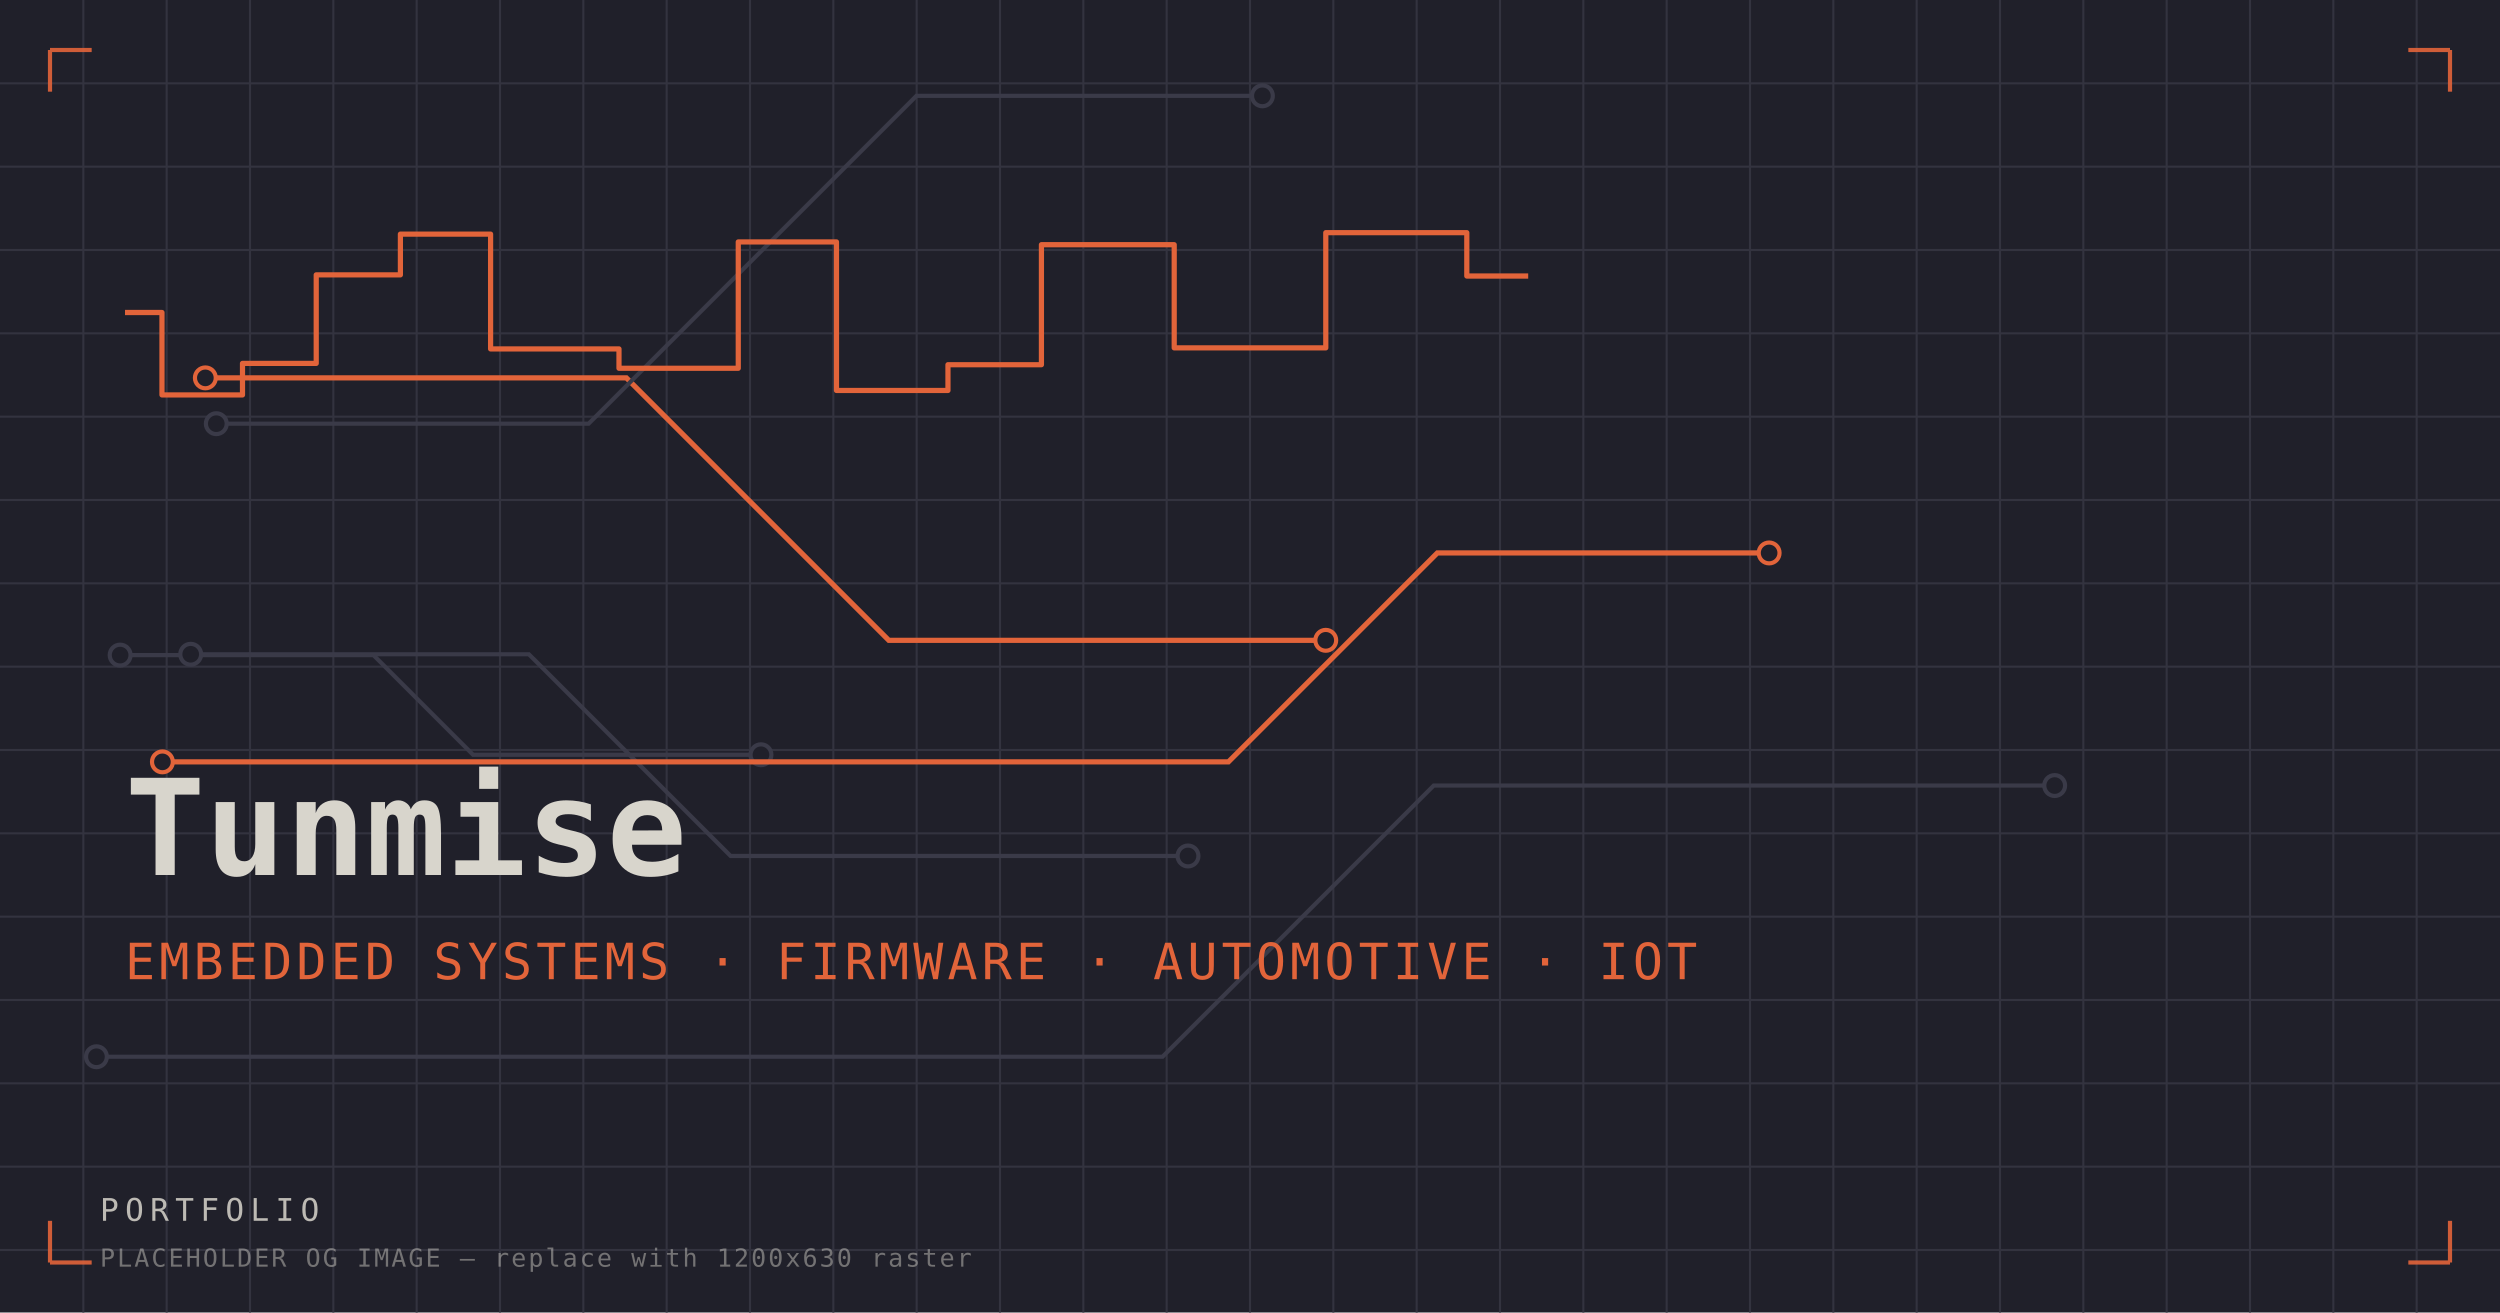
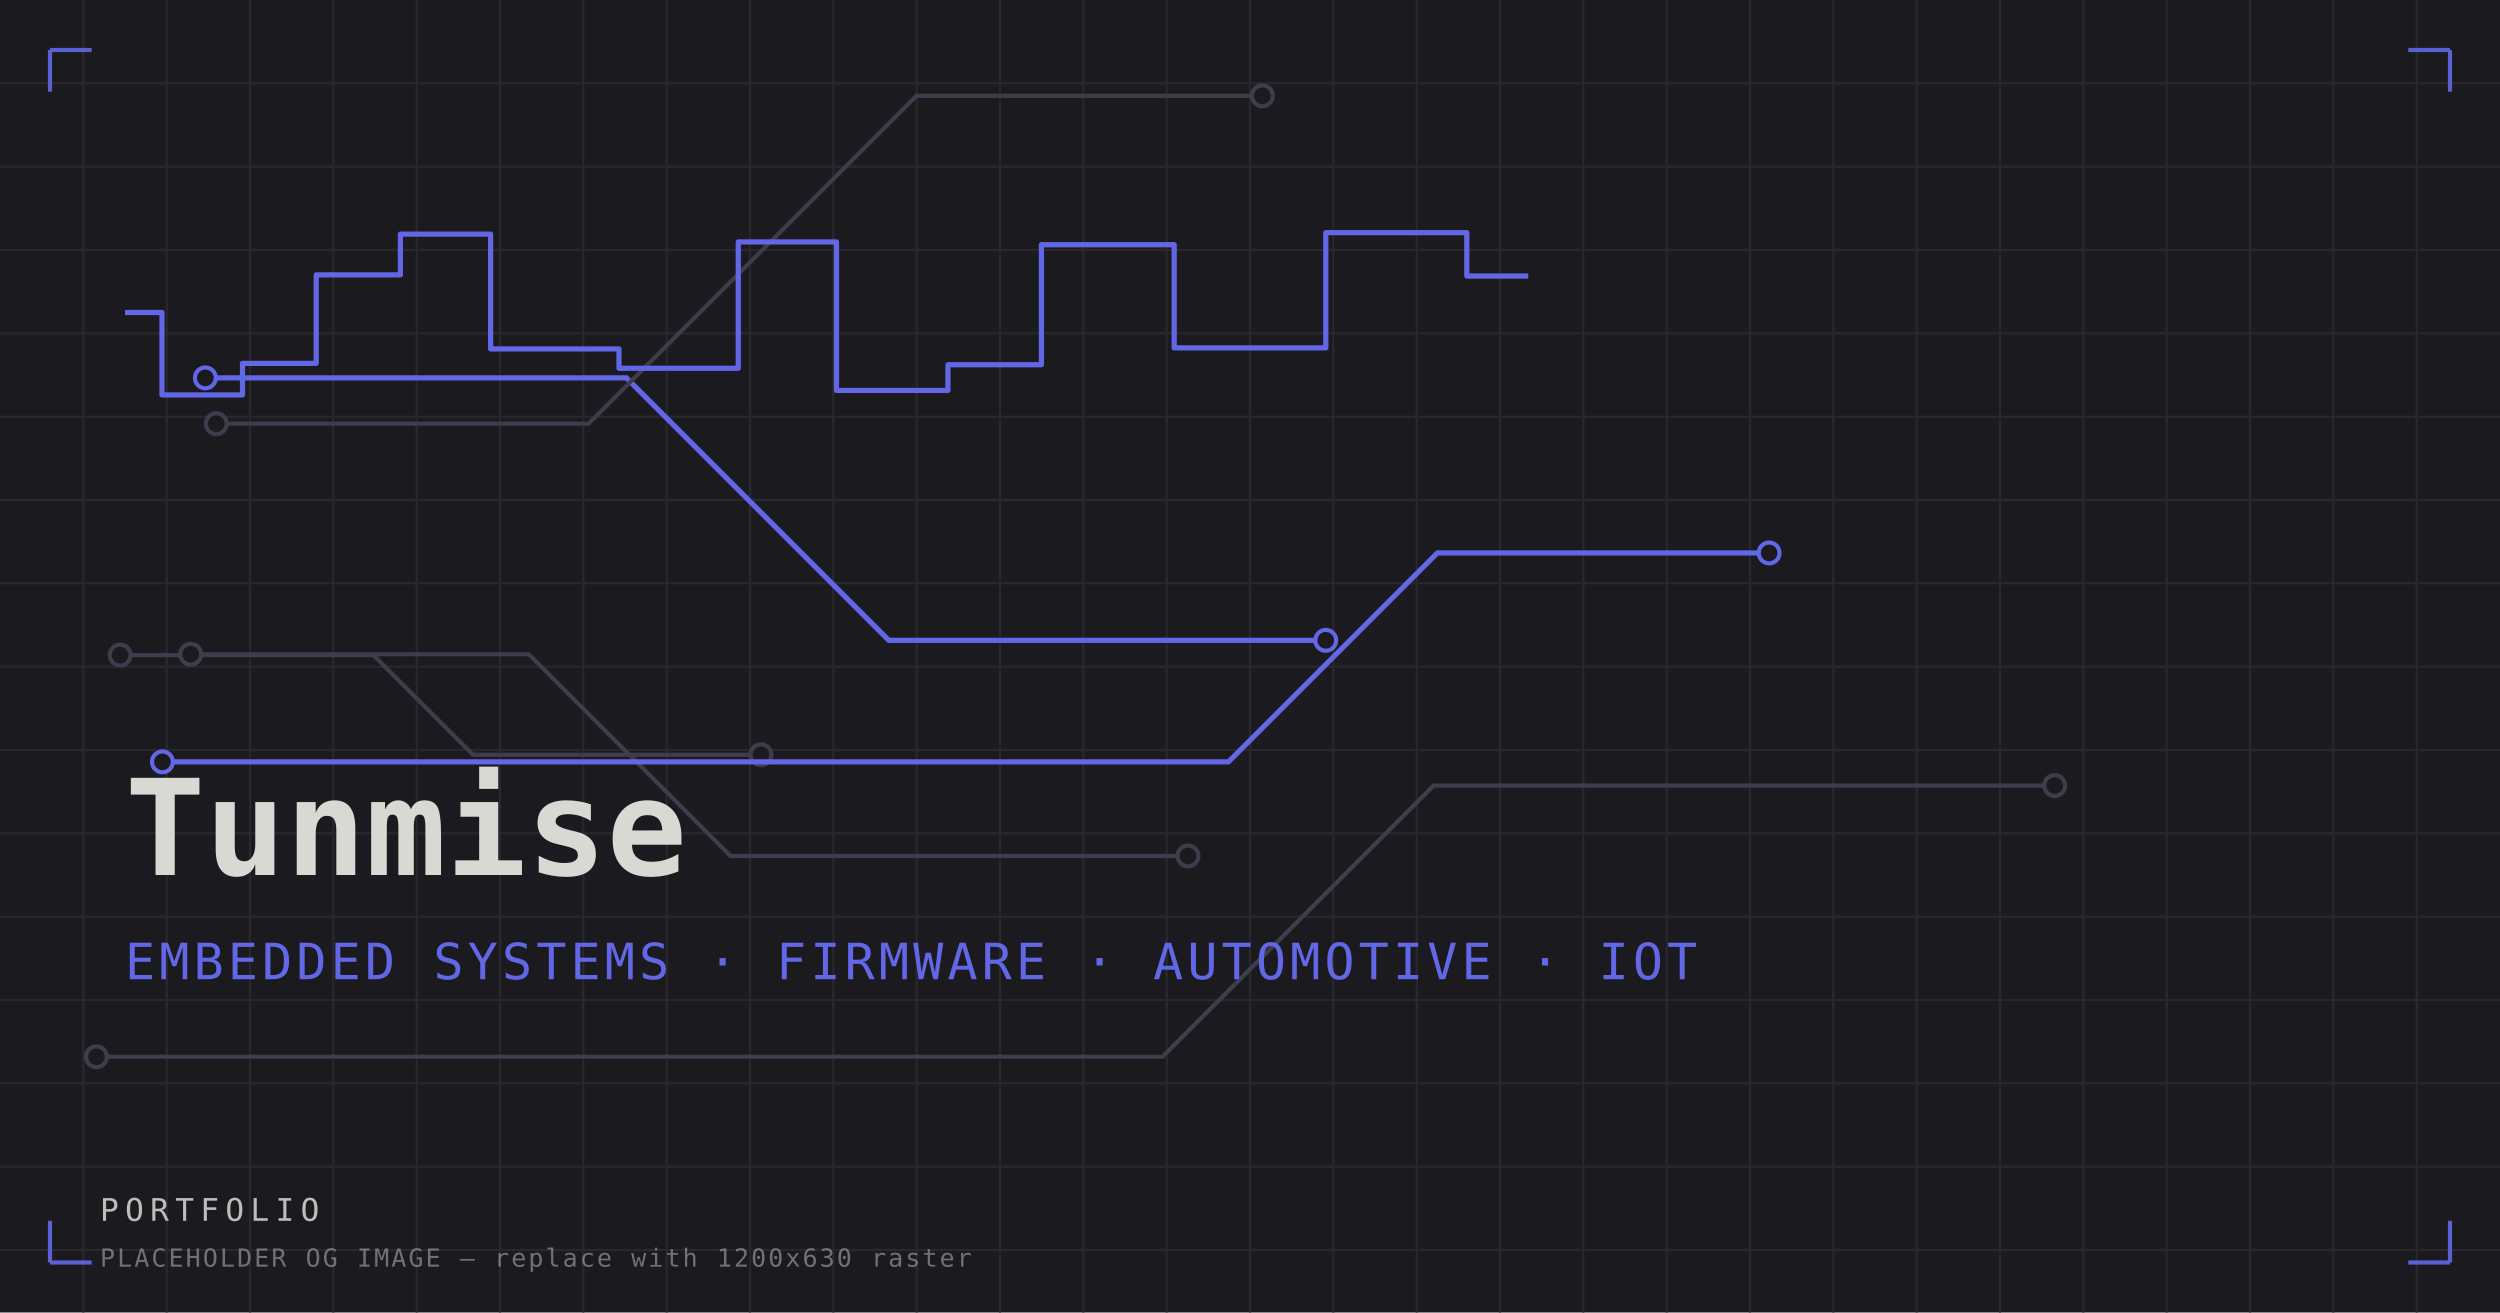
<svg xmlns="http://www.w3.org/2000/svg" width="1200" height="630" viewBox="0 0 1200 630" role="img">
-   <rect width="1200" height="630" fill="#20202a" />
-   <g stroke="#33333f" stroke-width="1">
+   <rect width="1200" height="630" fill="#1b1b1f" />
+   <g stroke="#28282e" stroke-width="1">
    <line x1="40" y1="0" x2="40" y2="630" />
    <line x1="80" y1="0" x2="80" y2="630" />
    <line x1="120" y1="0" x2="120" y2="630" />
    <line x1="160" y1="0" x2="160" y2="630" />
    <line x1="200" y1="0" x2="200" y2="630" />
    <line x1="240" y1="0" x2="240" y2="630" />
    <line x1="280" y1="0" x2="280" y2="630" />
    <line x1="320" y1="0" x2="320" y2="630" />
    <line x1="360" y1="0" x2="360" y2="630" />
    <line x1="400" y1="0" x2="400" y2="630" />
    <line x1="440" y1="0" x2="440" y2="630" />
    <line x1="480" y1="0" x2="480" y2="630" />
    <line x1="520" y1="0" x2="520" y2="630" />
    <line x1="560" y1="0" x2="560" y2="630" />
    <line x1="600" y1="0" x2="600" y2="630" />
    <line x1="640" y1="0" x2="640" y2="630" />
    <line x1="680" y1="0" x2="680" y2="630" />
    <line x1="720" y1="0" x2="720" y2="630" />
    <line x1="760" y1="0" x2="760" y2="630" />
    <line x1="800" y1="0" x2="800" y2="630" />
    <line x1="840" y1="0" x2="840" y2="630" />
    <line x1="880" y1="0" x2="880" y2="630" />
    <line x1="920" y1="0" x2="920" y2="630" />
    <line x1="960" y1="0" x2="960" y2="630" />
    <line x1="1000" y1="0" x2="1000" y2="630" />
    <line x1="1040" y1="0" x2="1040" y2="630" />
    <line x1="1080" y1="0" x2="1080" y2="630" />
    <line x1="1120" y1="0" x2="1120" y2="630" />
    <line x1="1160" y1="0" x2="1160" y2="630" />
    <line x1="0" y1="40" x2="1200" y2="40" />
    <line x1="0" y1="80" x2="1200" y2="80" />
    <line x1="0" y1="120" x2="1200" y2="120" />
    <line x1="0" y1="160" x2="1200" y2="160" />
    <line x1="0" y1="200" x2="1200" y2="200" />
    <line x1="0" y1="240" x2="1200" y2="240" />
    <line x1="0" y1="280" x2="1200" y2="280" />
    <line x1="0" y1="320" x2="1200" y2="320" />
    <line x1="0" y1="360" x2="1200" y2="360" />
    <line x1="0" y1="400" x2="1200" y2="400" />
    <line x1="0" y1="440" x2="1200" y2="440" />
    <line x1="0" y1="480" x2="1200" y2="480" />
    <line x1="0" y1="520" x2="1200" y2="520" />
    <line x1="0" y1="560" x2="1200" y2="560" />
    <line x1="0" y1="600" x2="1200" y2="600" />
  </g>
  <g fill="none" stroke-linecap="round">
-     <path d="M98.567 181.383 H300.658 L426.627 307.352 H636.358" stroke="#e2643a" stroke-width="2.5" />
-     <circle cx="98.567" cy="181.383" r="5" fill="#20202a" stroke="#e2643a" stroke-width="2" />
-     <circle cx="636.358" cy="307.352" r="5" fill="#20202a" stroke="#e2643a" stroke-width="2" />
-     <path d="M57.664 314.445 H179.233 L227.075 362.287 H365.261" stroke="#3a3a48" stroke-width="2" />
-     <circle cx="57.664" cy="314.445" r="5" fill="#20202a" stroke="#3a3a48" stroke-width="2" />
-     <circle cx="365.261" cy="362.287" r="5" fill="#20202a" stroke="#3a3a48" stroke-width="2" />
-     <path d="M91.536 314.049 H253.857 L350.678 410.869 H570.241" stroke="#3a3a48" stroke-width="2" />
-     <circle cx="91.536" cy="314.049" r="5" fill="#20202a" stroke="#3a3a48" stroke-width="2" />
-     <circle cx="570.241" cy="410.869" r="5" fill="#20202a" stroke="#3a3a48" stroke-width="2" />
-     <path d="M46.287 507.239 H558.008 L688.185 377.062 H986.244" stroke="#3a3a48" stroke-width="2" />
-     <circle cx="46.287" cy="507.239" r="5" fill="#20202a" stroke="#3a3a48" stroke-width="2" />
-     <circle cx="986.244" cy="377.062" r="5" fill="#20202a" stroke="#3a3a48" stroke-width="2" />
-     <path d="M77.959 365.697 H589.641 L689.924 265.414 H849.18" stroke="#e2643a" stroke-width="2.5" />
-     <circle cx="77.959" cy="365.697" r="5" fill="#20202a" stroke="#e2643a" stroke-width="2" />
-     <circle cx="849.18" cy="265.414" r="5" fill="#20202a" stroke="#e2643a" stroke-width="2" />
-     <path d="M103.821 203.369 H282.529 L439.899 45.999 H605.955" stroke="#3a3a48" stroke-width="2" />
-     <circle cx="103.821" cy="203.369" r="5" fill="#20202a" stroke="#3a3a48" stroke-width="2" />
-     <circle cx="605.955" cy="45.999" r="5" fill="#20202a" stroke="#3a3a48" stroke-width="2" />
+     <path d="M98.567 181.383 H300.658 L426.627 307.352 H636.358" stroke="#6267e8" stroke-width="2.5" />
+     <circle cx="98.567" cy="181.383" r="5" fill="#1b1b1f" stroke="#6267e8" stroke-width="2" />
+     <circle cx="636.358" cy="307.352" r="5" fill="#1b1b1f" stroke="#6267e8" stroke-width="2" />
+     <path d="M57.664 314.445 H179.233 L227.075 362.287 H365.261" stroke="#3d3d4b" stroke-width="2" />
+     <circle cx="57.664" cy="314.445" r="5" fill="#1b1b1f" stroke="#3d3d4b" stroke-width="2" />
+     <circle cx="365.261" cy="362.287" r="5" fill="#1b1b1f" stroke="#3d3d4b" stroke-width="2" />
+     <path d="M91.536 314.049 H253.857 L350.678 410.869 H570.241" stroke="#3d3d4b" stroke-width="2" />
+     <circle cx="91.536" cy="314.049" r="5" fill="#1b1b1f" stroke="#3d3d4b" stroke-width="2" />
+     <circle cx="570.241" cy="410.869" r="5" fill="#1b1b1f" stroke="#3d3d4b" stroke-width="2" />
+     <path d="M46.287 507.239 H558.008 L688.185 377.062 H986.244" stroke="#3d3d4b" stroke-width="2" />
+     <circle cx="46.287" cy="507.239" r="5" fill="#1b1b1f" stroke="#3d3d4b" stroke-width="2" />
+     <circle cx="986.244" cy="377.062" r="5" fill="#1b1b1f" stroke="#3d3d4b" stroke-width="2" />
+     <path d="M77.959 365.697 H589.641 L689.924 265.414 H849.18" stroke="#6267e8" stroke-width="2.5" />
+     <circle cx="77.959" cy="365.697" r="5" fill="#1b1b1f" stroke="#6267e8" stroke-width="2" />
+     <circle cx="849.18" cy="265.414" r="5" fill="#1b1b1f" stroke="#6267e8" stroke-width="2" />
+     <path d="M103.821 203.369 H282.529 L439.899 45.999 H605.955" stroke="#3d3d4b" stroke-width="2" />
+     <circle cx="103.821" cy="203.369" r="5" fill="#1b1b1f" stroke="#3d3d4b" stroke-width="2" />
+     <circle cx="605.955" cy="45.999" r="5" fill="#1b1b1f" stroke="#3d3d4b" stroke-width="2" />
  </g>
-   <path d="M60 150 H77.749 V189.566 H104.373 H116.398 V174.429 H134.434 H151.788 V131.931 H177.818 H192.19 V112.379 H213.748 H235.482 V167.481 H268.083 H297.113 V176.763 H340.659 H354.37 V116.129 H374.936 H401.508 V187.421 H441.366 H455.021 V175.06 H475.505 H499.887 V117.454 H536.46 H563.617 V166.976 H604.352 H636.377 V111.679 H684.415 H704.064 V132.497 H733.538" fill="none" stroke="#e2643a" stroke-width="2.5" stroke-linejoin="round" />
+   <path d="M60 150 H77.749 V189.566 H104.373 H116.398 V174.429 H134.434 H151.788 V131.931 H177.818 H192.19 V112.379 H213.748 H235.482 V167.481 H268.083 H297.113 V176.763 H340.659 H354.37 V116.129 H374.936 H401.508 V187.421 H441.366 H455.021 V175.06 H475.505 H499.887 V117.454 H536.46 H563.617 V166.976 H604.352 H636.377 V111.679 H684.415 H704.064 V132.497 H733.538" fill="none" stroke="#6267e8" stroke-width="2.5" stroke-linejoin="round" />
  <g font-family="ui-monospace, Menlo, Consolas, monospace">
-     <text x="60" y="420" font-size="64" font-weight="600" fill="#d8d5cc">Tunmise</text>
-     <text x="60" y="470" font-size="24" fill="#e2643a" letter-spacing="2">EMBEDDED SYSTEMS · FIRMWARE · AUTOMOTIVE · IOT</text>
+     <text x="60" y="420" font-size="64" font-weight="600" fill="#d9d9d4">Tunmise</text>
+     <text x="60" y="470" font-size="24" fill="#6267e8" letter-spacing="2">EMBEDDED SYSTEMS · FIRMWARE · AUTOMOTIVE · IOT</text>
  </g>
-   <g font-family="ui-monospace, Menlo, Consolas, monospace" fill="#d8d5cc">
+   <g font-family="ui-monospace, Menlo, Consolas, monospace" fill="#d9d9d4">
    <text x="48" y="586" font-size="15" letter-spacing="3" opacity="0.85">PORTFOLIO</text>
    <text x="48" y="608" font-size="12" letter-spacing="1" opacity="0.45">PLACEHOLDER OG IMAGE — replace with 1200x630 raster</text>
  </g>
-   <g stroke="#e2643a" stroke-width="2" opacity="0.9">
+   <g stroke="#6267e8" stroke-width="2" opacity="0.9">
    <path d="M24 24 h20 M24 24 v20" />
    <path d="M1176 24 h-20 M1176 24 v20" />
    <path d="M24 606 h20 M24 606 v-20" />
    <path d="M1176 606 h-20 M1176 606 v-20" />
  </g>
</svg>
